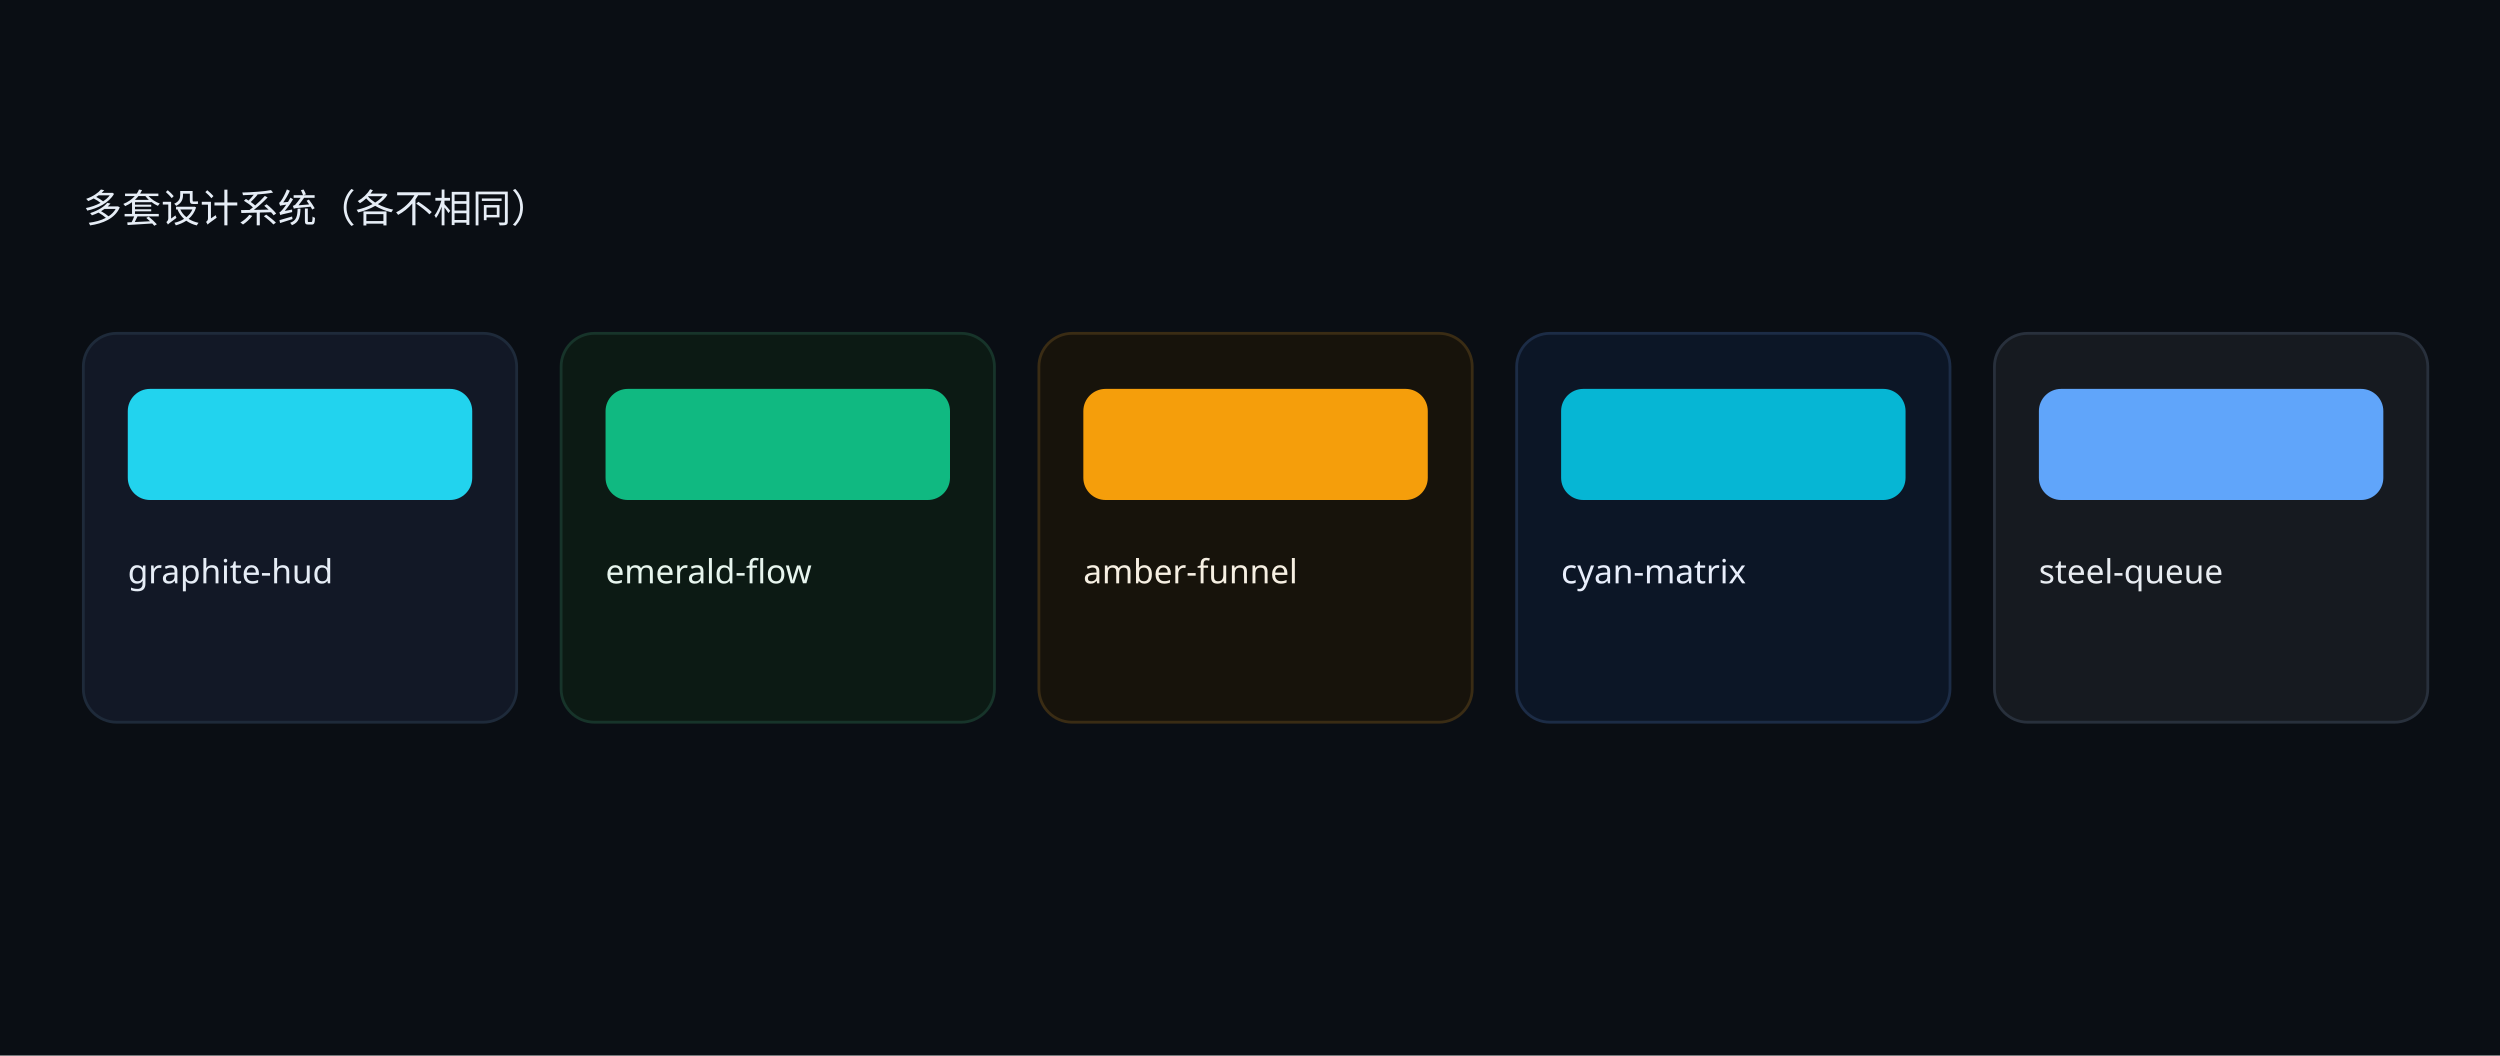
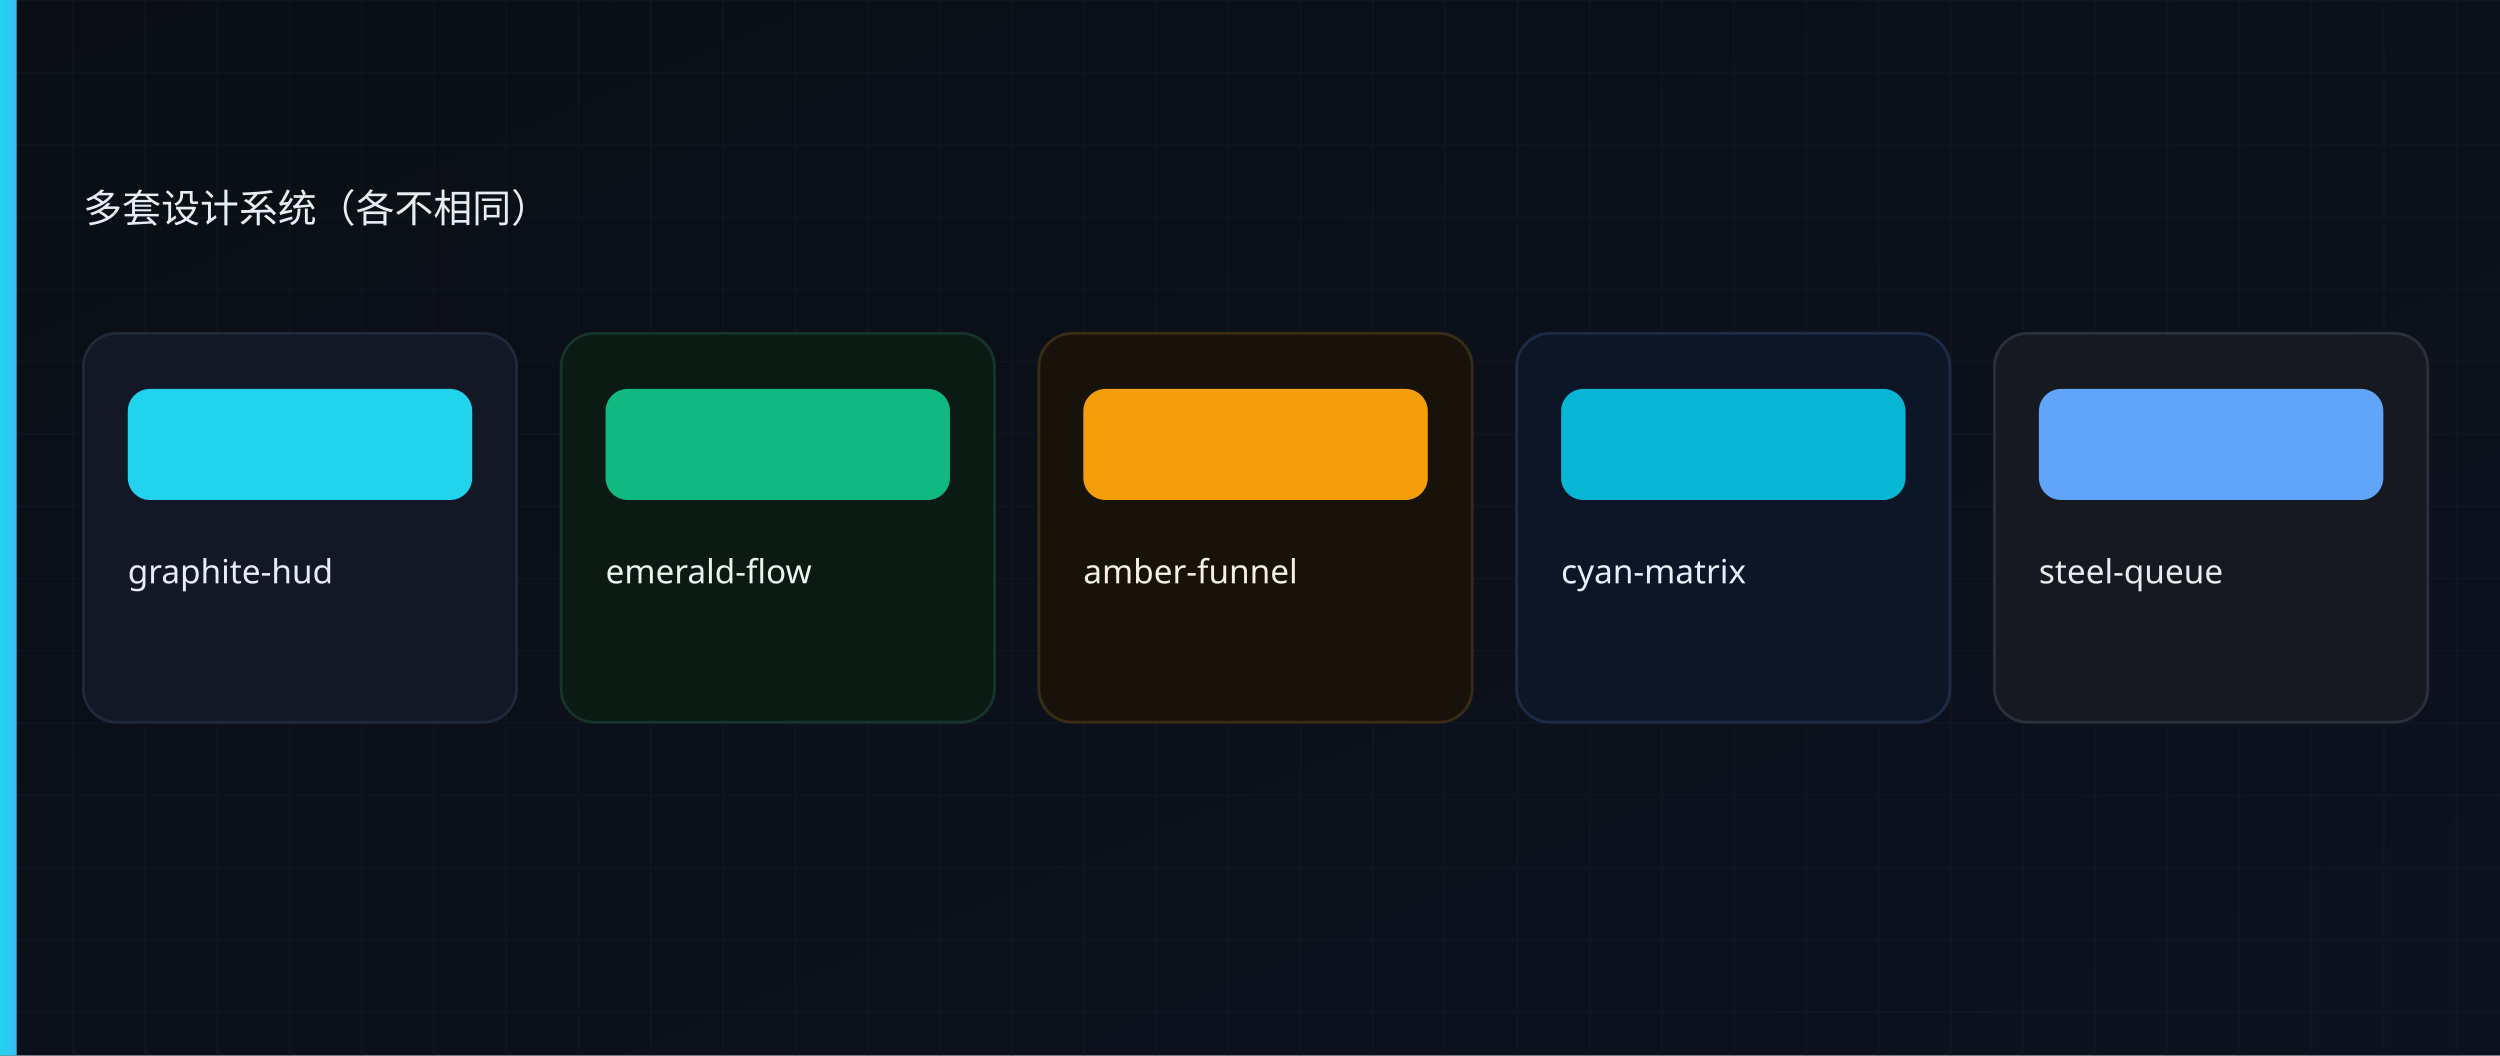
- <svg xmlns="http://www.w3.org/2000/svg" viewBox="0 0 900 380" font-family="PingFang SC,sans-serif">
-   <rect width="900" height="380" fill="#0a0e14" />
-   <rect width="900" height="380" fill="none" />
+ <svg xmlns="http://www.w3.org/2000/svg" viewBox="0 0 900 380" font-family="PingFang SC,Microsoft YaHei,sans-serif">
+   <defs>
+     <linearGradient id="bg" x1="0" y1="0" x2="1" y2="1">
+       <stop offset="0" stop-color="#0a0e14" />
+       <stop offset="1" stop-color="#0d1220" />
+     </linearGradient>
+     <linearGradient id="acc" x1="0" y1="0" x2="1" y2="0">
+       <stop offset="0" stop-color="#22d3ee" />
+       <stop offset="1" stop-color="#38bdf8" />
+     </linearGradient>
+     <pattern id="g" width="26" height="26" patternUnits="userSpaceOnUse">
+       <path d="M26 0H0V26" fill="none" stroke="#16202e" stroke-width="1" />
+     </pattern>
+     <filter id="glow">
+       <feGaussianBlur stdDeviation="2.2" result="b" />
+       <feMerge>
+         <feMergeNode in="b" />
+         <feMergeNode in="SourceGraphic" />
+       </feMerge>
+     </filter>
+   </defs>
+   <rect width="900" height="380" fill="url(#bg)" />
+   <rect width="900" height="380" fill="url(#g)" opacity="0.4" />
+   <rect x="0" y="0" width="6" height="380" fill="url(#acc)" />
  <rect x="30" y="120" width="156" height="140" rx="12" fill="#121826" stroke="#1e2a3a" />
  <rect x="46" y="140" width="124" height="40" rx="8" fill="#22d3ee" />
  <text x="46" y="210" font-size="12" fill="#e6edf6">graphite-hud</text>
  <rect x="202" y="120" width="156" height="140" rx="12" fill="#0c1a14" stroke="#17342a" />
  <rect x="218" y="140" width="124" height="40" rx="8" fill="#10b981" />
  <text x="218" y="210" font-size="12" fill="#e7f5ee">emerald-flow</text>
  <rect x="374" y="120" width="156" height="140" rx="12" fill="#17130b" stroke="#3a2c14" />
  <rect x="390" y="140" width="124" height="40" rx="8" fill="#f59e0b" />
  <text x="390" y="210" font-size="12" fill="#f6efe2">amber-funnel</text>
  <rect x="546" y="120" width="156" height="140" rx="12" fill="#0c1626" stroke="#1c2c46" />
  <rect x="562" y="140" width="124" height="40" rx="8" fill="#06b6d4" />
  <text x="562" y="210" font-size="12" fill="#e8eefb">cyan-matrix</text>
  <rect x="718" y="120" width="156" height="140" rx="12" fill="#161a20" stroke="#28303c" />
  <rect x="734" y="140" width="124" height="40" rx="8" fill="#60a5fa" />
  <text x="734" y="210" font-size="12" fill="#e8ecf1">steel-queue</text>
  <text x="30" y="80" font-size="14" fill="#e6edf6">多套设计系统（各不相同）</text>
</svg>
